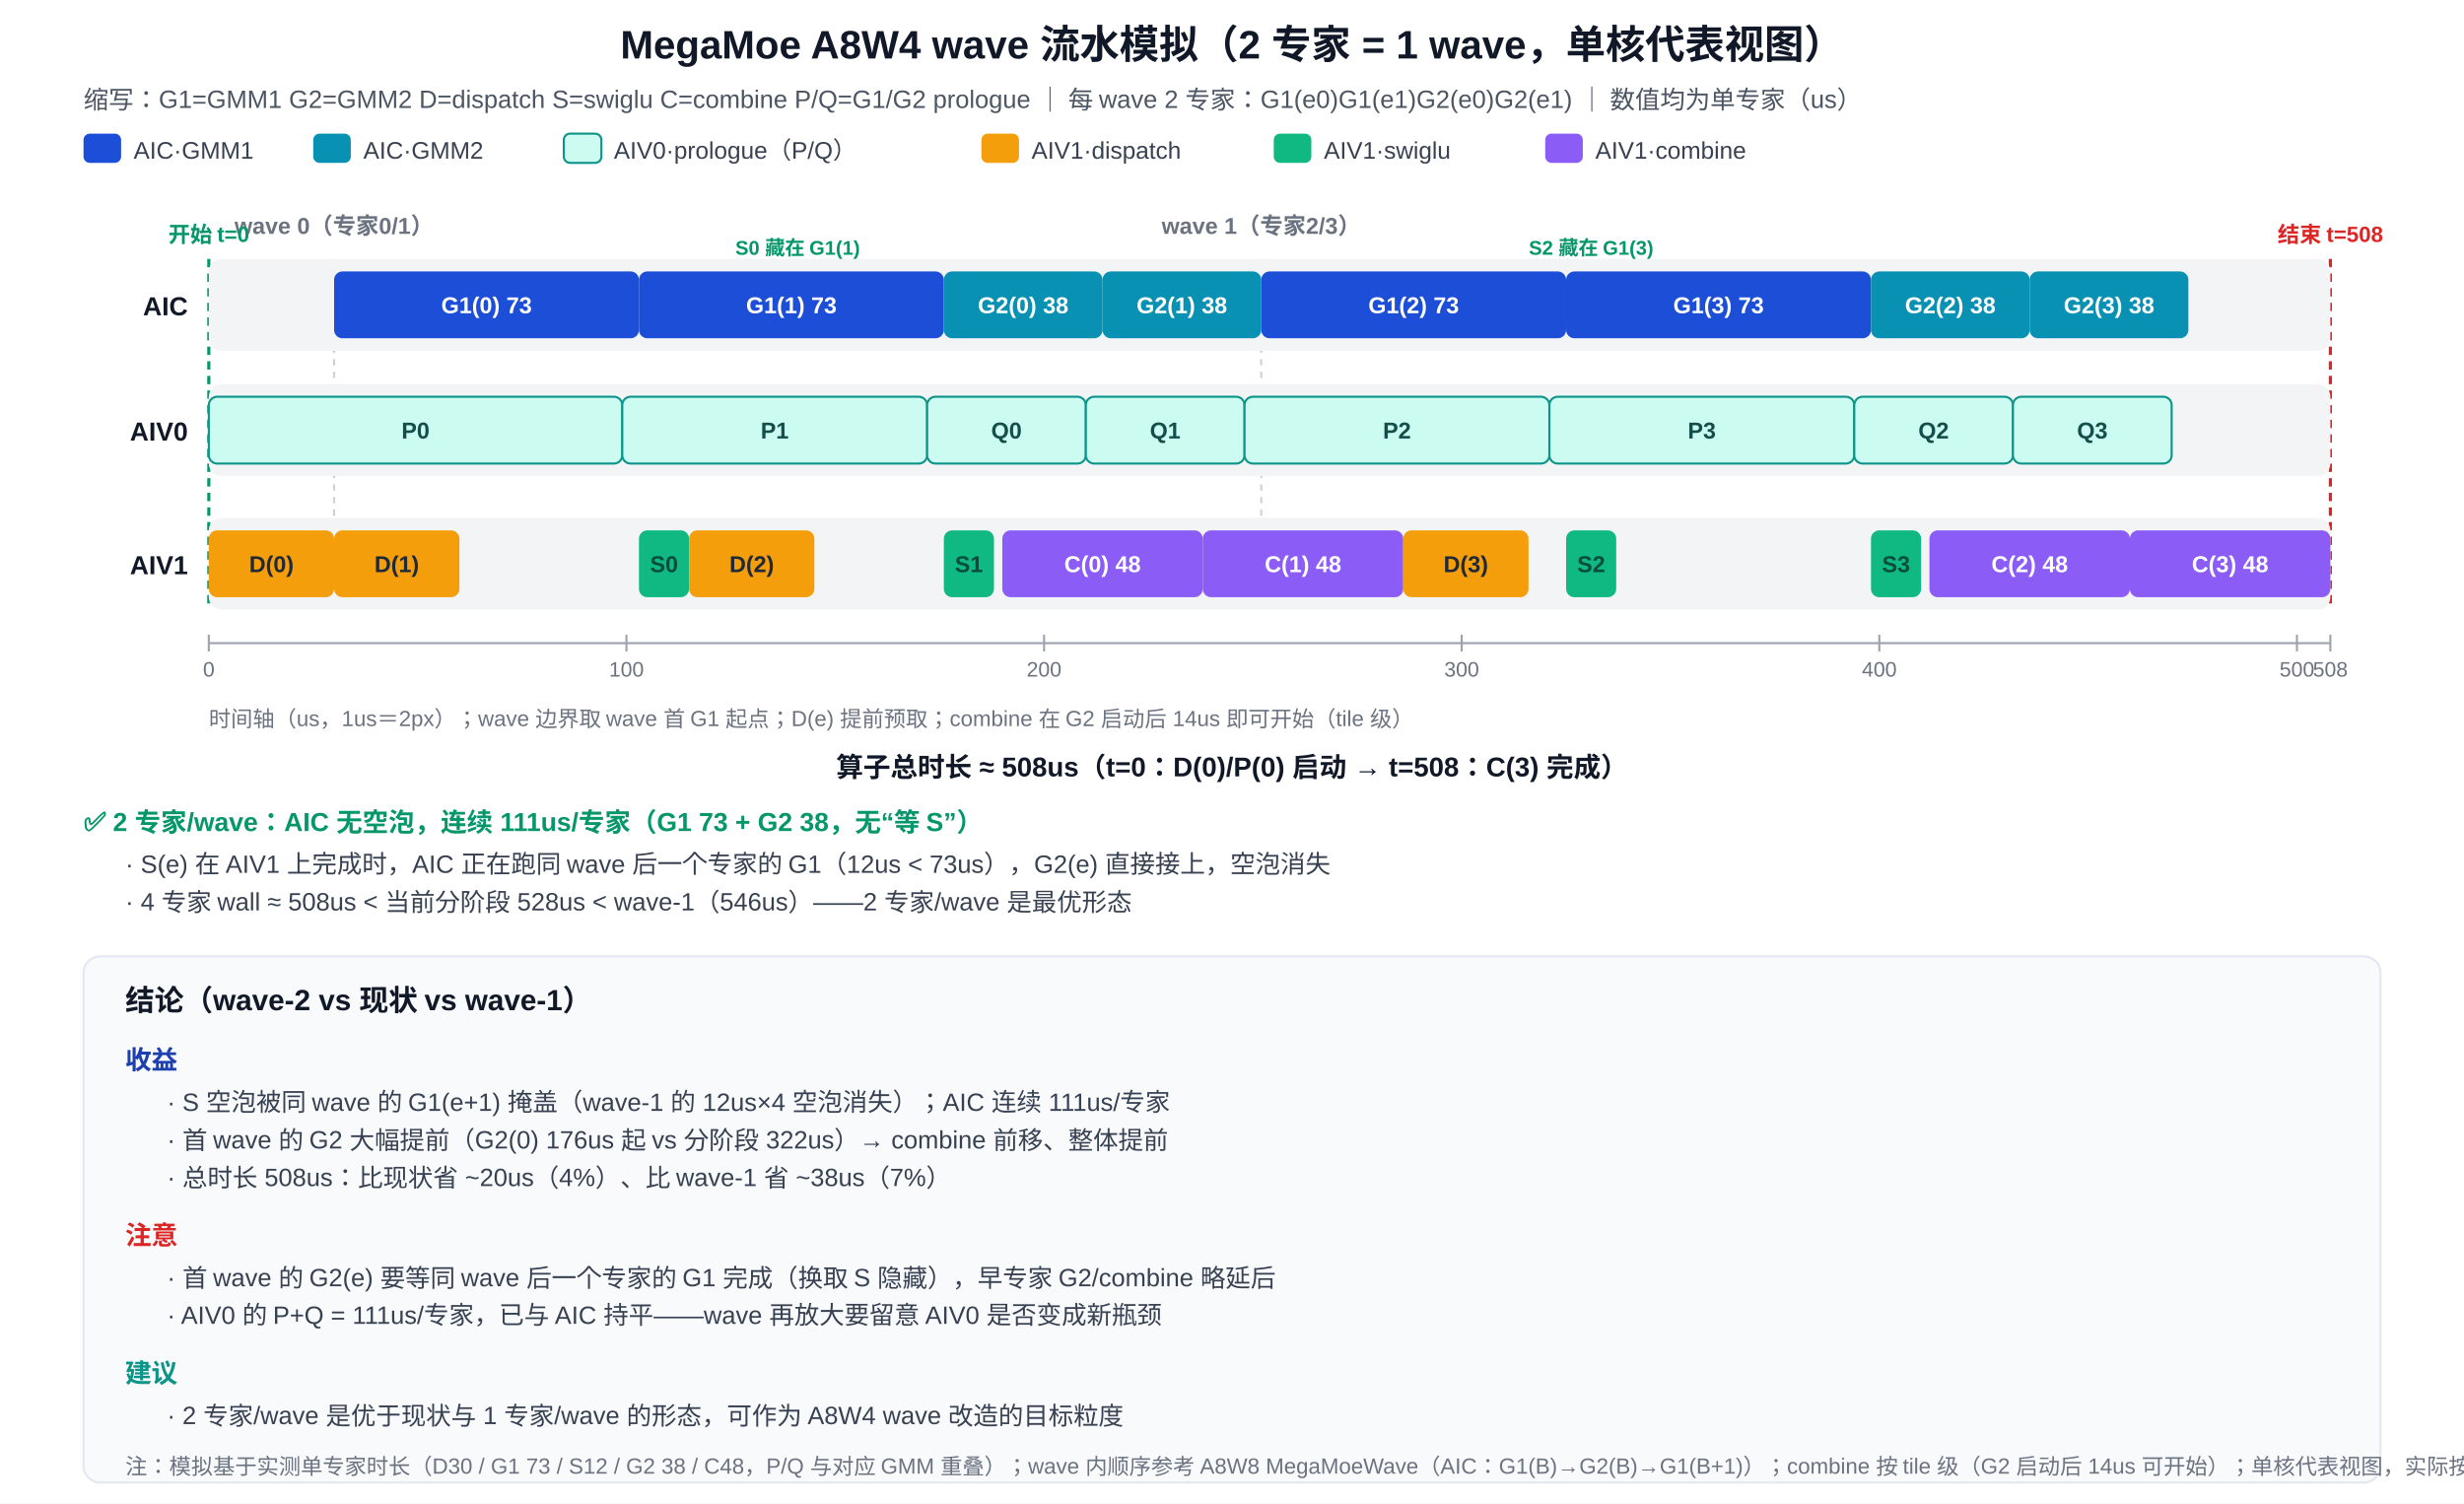
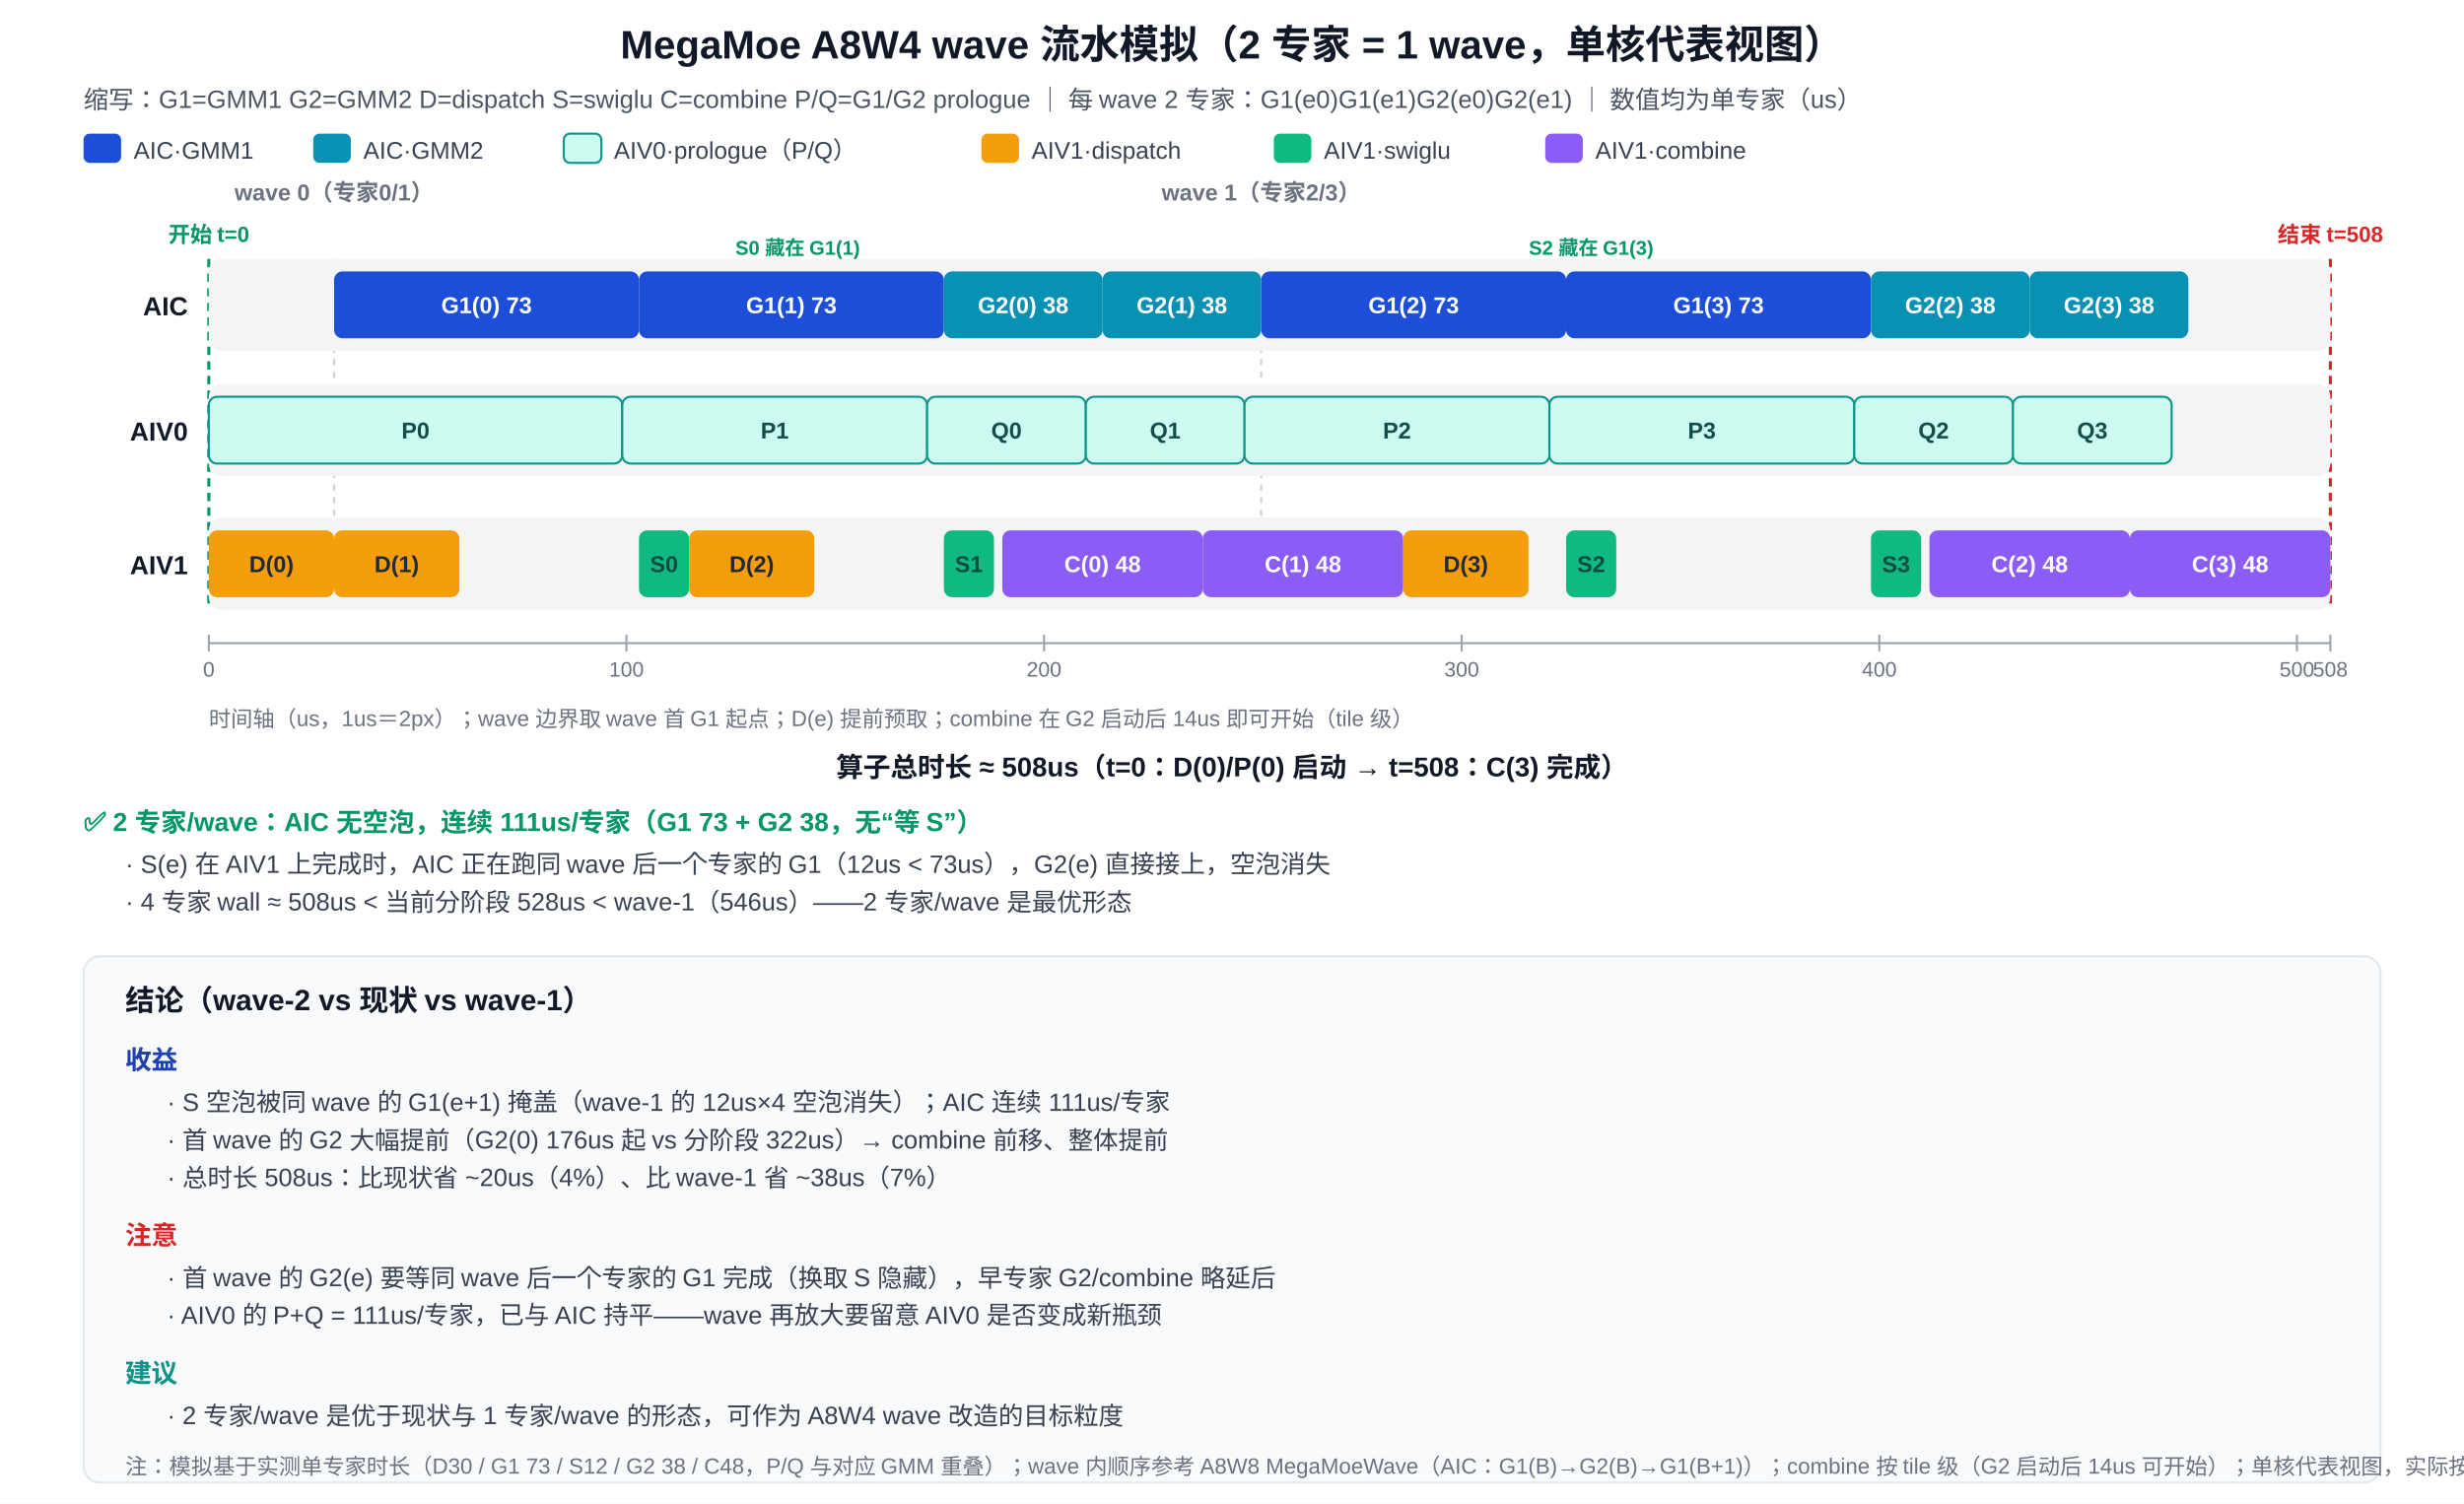
<svg xmlns="http://www.w3.org/2000/svg" width="1180" height="720" viewBox="0 0 1180 720" font-family="'Helvetica Neue', Arial, 'PingFang SC', 'Microsoft YaHei', sans-serif">
  <rect x="0" y="0" width="1180" height="720" fill="#ffffff" />
  <text x="590" y="28" text-anchor="middle" font-size="19" font-weight="bold" fill="#111827">MegaMoe A8W4 wave 流水模拟（2 专家 = 1 wave，单核代表视图）</text>
  <text x="40" y="52" font-size="12" fill="#4b5563">缩写：G1=GMM1  G2=GMM2  D=dispatch  S=swiglu  C=combine  P/Q=G1/G2 prologue ｜ 每 wave 2 专家：G1(e0)G1(e1)G2(e0)G2(e1) ｜ 数值均为单专家（us）</text>
  <g font-size="11.5" fill="#374151">
    <rect x="40" y="64" width="18" height="14" fill="#1d4ed8" rx="3" />
    <text x="64" y="76">AIC·GMM1</text>
    <rect x="150" y="64" width="18" height="14" fill="#0891b2" rx="3" />
    <text x="174" y="76">AIC·GMM2</text>
    <rect x="270" y="64" width="18" height="14" fill="#ccfbf1" stroke="#0d9488" stroke-width="1" rx="3" />
    <text x="294" y="76">AIV0·prologue（P/Q）</text>
    <rect x="470" y="64" width="18" height="14" fill="#f59e0b" rx="3" />
    <text x="494" y="76">AIV1·dispatch</text>
    <rect x="610" y="64" width="18" height="14" fill="#10b981" rx="3" />
    <text x="634" y="76">AIV1·swiglu</text>
    <rect x="740" y="64" width="18" height="14" fill="#8b5cf6" rx="3" />
    <text x="764" y="76">AIV1·combine</text>
  </g>
-   <text x="160" y="112" text-anchor="middle" font-size="11" font-weight="bold" fill="#6b7280">wave 0（专家0/1）</text>
-   <text x="604" y="112" text-anchor="middle" font-size="11" font-weight="bold" fill="#6b7280">wave 1（专家2/3）</text>
+   <text x="160" y="96" text-anchor="middle" font-size="11" font-weight="bold" fill="#6b7280">wave 0（专家0/1）</text>
+   <text x="604" y="96" text-anchor="middle" font-size="11" font-weight="bold" fill="#6b7280">wave 1（专家2/3）</text>
  <g stroke="#9ca3af" stroke-width="1" stroke-dasharray="3,3" opacity="0.5">
    <line x1="160" y1="124" x2="160" y2="292" />
    <line x1="604" y1="124" x2="604" y2="292" />
  </g>
  <line x1="100" y1="124" x2="100" y2="292" stroke="#059669" stroke-width="1.5" stroke-dasharray="4,3" />
  <text x="100" y="116" text-anchor="middle" font-size="10.5" font-weight="bold" fill="#059669">开始 t=0</text>
  <line x1="1116" y1="124" x2="1116" y2="292" stroke="#dc2626" stroke-width="1.5" stroke-dasharray="4,3" />
  <text x="1116" y="116" text-anchor="middle" font-size="10.5" font-weight="bold" fill="#dc2626">结束 t=508</text>
  <rect x="100" y="124" width="1016" height="44" fill="#f3f4f6" rx="6" />
  <text x="90" y="151" text-anchor="end" font-size="12.5" font-weight="bold" fill="#111827">AIC</text>
  <g font-size="11" fill="#ffffff" text-anchor="middle" font-weight="bold">
    <rect x="160" y="130" width="146" height="32" fill="#1d4ed8" rx="4" />
    <text x="233" y="150">G1(0) 73</text>
    <rect x="306" y="130" width="146" height="32" fill="#1d4ed8" rx="4" />
    <text x="379" y="150">G1(1) 73</text>
    <rect x="452" y="130" width="76" height="32" fill="#0891b2" rx="4" />
    <text x="490" y="150">G2(0) 38</text>
    <rect x="528" y="130" width="76" height="32" fill="#0891b2" rx="4" />
    <text x="566" y="150">G2(1) 38</text>
    <rect x="604" y="130" width="146" height="32" fill="#1d4ed8" rx="4" />
    <text x="677" y="150">G1(2) 73</text>
    <rect x="750" y="130" width="146" height="32" fill="#1d4ed8" rx="4" />
    <text x="823" y="150">G1(3) 73</text>
    <rect x="896" y="130" width="76" height="32" fill="#0891b2" rx="4" />
    <text x="934" y="150">G2(2) 38</text>
    <rect x="972" y="130" width="76" height="32" fill="#0891b2" rx="4" />
    <text x="1010" y="150">G2(3) 38</text>
  </g>
  <text x="382" y="122" text-anchor="middle" font-size="9.5" fill="#059669" font-weight="bold">S0 藏在 G1(1)</text>
  <text x="762" y="122" text-anchor="middle" font-size="9.5" fill="#059669" font-weight="bold">S2 藏在 G1(3)</text>
  <rect x="100" y="184" width="1016" height="44" fill="#f3f4f6" rx="6" />
  <text x="90" y="211" text-anchor="end" font-size="12.5" font-weight="bold" fill="#111827">AIV0</text>
  <g font-size="11" fill="#134e4a" text-anchor="middle" font-weight="bold">
    <rect x="100" y="190" width="198" height="32" fill="#ccfbf1" stroke="#0d9488" stroke-width="1" rx="4" />
    <text x="199" y="210">P0</text>
    <rect x="298" y="190" width="146" height="32" fill="#ccfbf1" stroke="#0d9488" stroke-width="1" rx="4" />
    <text x="371" y="210">P1</text>
    <rect x="444" y="190" width="76" height="32" fill="#ccfbf1" stroke="#0d9488" stroke-width="1" rx="4" />
    <text x="482" y="210">Q0</text>
    <rect x="520" y="190" width="76" height="32" fill="#ccfbf1" stroke="#0d9488" stroke-width="1" rx="4" />
    <text x="558" y="210">Q1</text>
    <rect x="596" y="190" width="146" height="32" fill="#ccfbf1" stroke="#0d9488" stroke-width="1" rx="4" />
    <text x="669" y="210">P2</text>
    <rect x="742" y="190" width="146" height="32" fill="#ccfbf1" stroke="#0d9488" stroke-width="1" rx="4" />
    <text x="815" y="210">P3</text>
    <rect x="888" y="190" width="76" height="32" fill="#ccfbf1" stroke="#0d9488" stroke-width="1" rx="4" />
    <text x="926" y="210">Q2</text>
    <rect x="964" y="190" width="76" height="32" fill="#ccfbf1" stroke="#0d9488" stroke-width="1" rx="4" />
    <text x="1002" y="210">Q3</text>
  </g>
  <rect x="100" y="248" width="1016" height="44" fill="#f3f4f6" rx="6" />
  <text x="90" y="275" text-anchor="end" font-size="12.5" font-weight="bold" fill="#111827">AIV1</text>
  <g font-size="11" fill="#ffffff" text-anchor="middle" font-weight="bold">
    <rect x="100" y="254" width="60" height="32" fill="#f59e0b" rx="4" />
    <text x="130" y="274" fill="#1f2937">D(0)</text>
    <rect x="160" y="254" width="60" height="32" fill="#f59e0b" rx="4" />
    <text x="190" y="274" fill="#1f2937">D(1)</text>
    <rect x="306" y="254" width="24" height="32" fill="#10b981" rx="4" />
    <text x="318" y="274" fill="#064e3b">S0</text>
    <rect x="330" y="254" width="60" height="32" fill="#f59e0b" rx="4" />
    <text x="360" y="274" fill="#1f2937">D(2)</text>
    <rect x="452" y="254" width="24" height="32" fill="#10b981" rx="4" />
    <text x="464" y="274" fill="#064e3b">S1</text>
    <rect x="480" y="254" width="96" height="32" fill="#8b5cf6" rx="4" />
    <text x="528" y="274">C(0) 48</text>
    <rect x="576" y="254" width="96" height="32" fill="#8b5cf6" rx="4" />
    <text x="624" y="274">C(1) 48</text>
    <rect x="672" y="254" width="60" height="32" fill="#f59e0b" rx="4" />
    <text x="702" y="274" fill="#1f2937">D(3)</text>
    <rect x="750" y="254" width="24" height="32" fill="#10b981" rx="4" />
    <text x="762" y="274" fill="#064e3b">S2</text>
    <rect x="896" y="254" width="24" height="32" fill="#10b981" rx="4" />
    <text x="908" y="274" fill="#064e3b">S3</text>
    <rect x="924" y="254" width="96" height="32" fill="#8b5cf6" rx="4" />
    <text x="972" y="274">C(2) 48</text>
    <rect x="1020" y="254" width="96" height="32" fill="#8b5cf6" rx="4" />
    <text x="1068" y="274">C(3) 48</text>
  </g>
  <line x1="100" y1="308" x2="1116" y2="308" stroke="#9ca3af" stroke-width="1" />
  <g font-size="10" fill="#6b7280" text-anchor="middle">
    <line x1="100" y1="304" x2="100" y2="312" stroke="#9ca3af" />
    <text x="100" y="324">0</text>
    <line x1="300" y1="304" x2="300" y2="312" stroke="#9ca3af" />
    <text x="300" y="324">100</text>
    <line x1="500" y1="304" x2="500" y2="312" stroke="#9ca3af" />
    <text x="500" y="324">200</text>
    <line x1="700" y1="304" x2="700" y2="312" stroke="#9ca3af" />
    <text x="700" y="324">300</text>
    <line x1="900" y1="304" x2="900" y2="312" stroke="#9ca3af" />
    <text x="900" y="324">400</text>
    <line x1="1100" y1="304" x2="1100" y2="312" stroke="#9ca3af" />
    <text x="1100" y="324">500</text>
    <line x1="1116" y1="304" x2="1116" y2="312" stroke="#9ca3af" />
    <text x="1116" y="324">508</text>
  </g>
  <text x="100" y="348" font-size="10.5" fill="#6b7280">时间轴（us，1us＝2px）；wave 边界取 wave 首 G1 起点；D(e) 提前预取；combine 在 G2 启动后 14us 即可开始（tile 级）</text>
  <text x="590" y="372" text-anchor="middle" font-size="13" font-weight="bold" fill="#111827">算子总时长 ≈ 508us（t=0：D(0)/P(0) 启动 → t=508：C(3) 完成）</text>
  <text x="40" y="398" font-size="12.5" fill="#059669" font-weight="bold">✅ 2 专家/wave：AIC 无空泡，连续 111us/专家（G1 73 + G2 38，无“等 S”）</text>
  <text x="60" y="418" font-size="12" fill="#374151">· S(e) 在 AIV1 上完成时，AIC 正在跑同 wave 后一个专家的 G1（12us &lt; 73us），G2(e) 直接接上，空泡消失</text>
  <text x="60" y="436" font-size="12" fill="#374151">· 4 专家 wall ≈ 508us &lt; 当前分阶段 528us &lt; wave-1（546us）——2 专家/wave 是最优形态</text>
  <rect x="40" y="458" width="1100" height="252" fill="#f8fafc" stroke="#e2e8f0" rx="8" />
  <text x="60" y="484" font-size="14" font-weight="bold" fill="#111827">结论（wave-2 vs 现状 vs wave-1）</text>
  <text x="60" y="512" font-size="12.5" fill="#1e40af" font-weight="bold">收益</text>
  <text x="80" y="532" font-size="12" fill="#374151">· S 空泡被同 wave 的 G1(e+1) 掩盖（wave-1 的 12us×4 空泡消失）；AIC 连续 111us/专家</text>
  <text x="80" y="550" font-size="12" fill="#374151">· 首 wave 的 G2 大幅提前（G2(0) 176us 起 vs 分阶段 322us）→ combine 前移、整体提前</text>
  <text x="80" y="568" font-size="12" fill="#374151">· 总时长 508us：比现状省 ~20us（4%）、比 wave-1 省 ~38us（7%）</text>
  <text x="60" y="596" font-size="12.5" fill="#dc2626" font-weight="bold">注意</text>
  <text x="80" y="616" font-size="12" fill="#374151">· 首 wave 的 G2(e) 要等同 wave 后一个专家的 G1 完成（换取 S 隐藏），早专家 G2/combine 略延后</text>
  <text x="80" y="634" font-size="12" fill="#374151">· AIV0 的 P+Q = 111us/专家，已与 AIC 持平——wave 再放大要留意 AIV0 是否变成新瓶颈</text>
  <text x="60" y="662" font-size="12.5" fill="#0d9488" font-weight="bold">建议</text>
  <text x="80" y="682" font-size="12" fill="#374151">· 2 专家/wave 是优于现状与 1 专家/wave 的形态，可作为 A8W4 wave 改造的目标粒度</text>
  <text x="60" y="706" font-size="10.5" fill="#6b7280">注：模拟基于实测单专家时长（D30 / G1 73 / S12 / G2 38 / C48，P/Q 与对应 GMM 重叠）；wave 内顺序参考 A8W8 MegaMoeWave（AIC：G1(B)→G2(B)→G1(B+1)）；combine 按 tile 级（G2 启动后 14us 可开始）；单核代表视图，实际按 tile 分布到各核。</text>
</svg>
